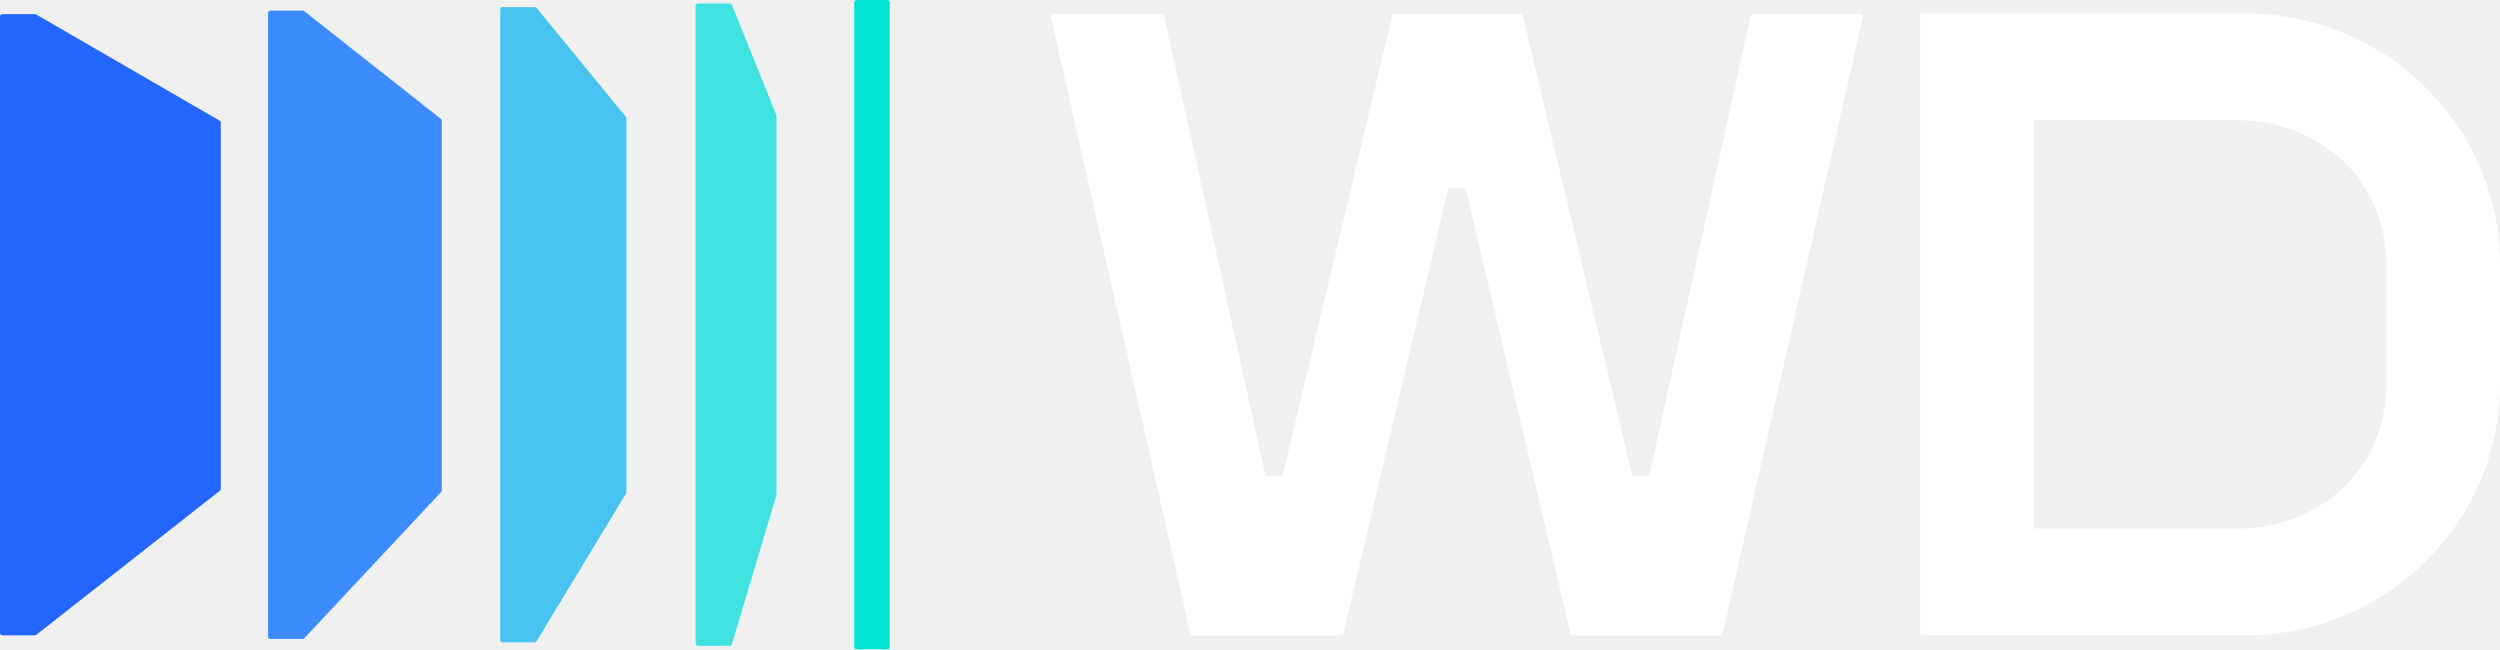
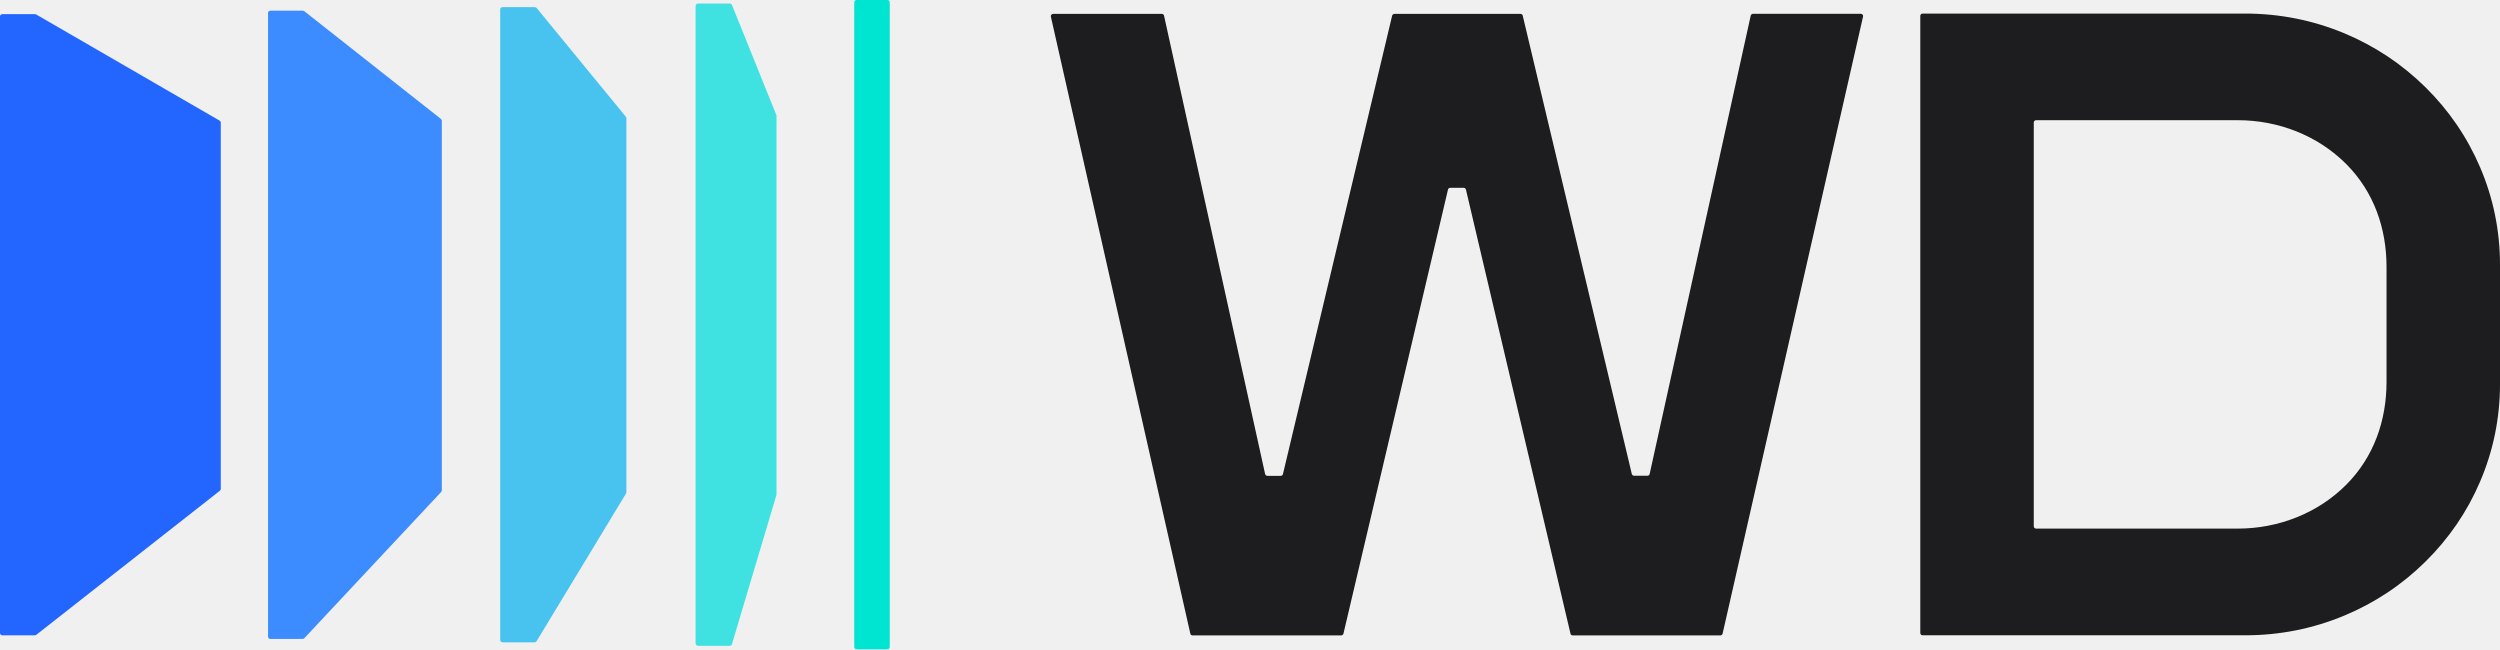
<svg xmlns="http://www.w3.org/2000/svg" width="77" height="20" viewBox="0 0 77 20" fill="none">
  <g clip-path="url(#clip0_86_184)">
    <path d="M27.328 0H26.387C26.345 0 26.311 0.034 26.311 0.075V19.925C26.311 19.966 26.345 20 26.387 20H27.328C27.37 20 27.404 19.966 27.404 19.925V0.075C27.404 0.034 27.37 0 27.328 0Z" fill="#00E5D1" />
    <path d="M6.765 3.716L1.111 0.444C1.111 0.444 1.088 0.436 1.073 0.436H0.073C0.032 0.436 0 0.467 0 0.505V19.498C0 19.536 0.032 19.568 0.073 19.568H1.07C1.088 19.568 1.103 19.562 1.117 19.553L6.774 15.113C6.791 15.099 6.8 15.082 6.8 15.062V3.777C6.8 3.754 6.785 3.731 6.765 3.719V3.716Z" fill="#2266FF" />
    <path d="M9.37 0.343C9.37 0.343 9.341 0.329 9.326 0.329H8.329C8.288 0.329 8.256 0.36 8.256 0.398V19.611C8.256 19.648 8.288 19.68 8.329 19.68H9.32C9.341 19.68 9.358 19.671 9.373 19.657L13.588 15.153C13.588 15.153 13.608 15.125 13.608 15.107V3.719C13.608 3.699 13.599 3.679 13.582 3.664L9.37 0.343Z" fill="#3C8CFF" />
    <path d="M16.523 0.239C16.523 0.239 16.491 0.219 16.471 0.219H15.479C15.438 0.219 15.406 0.25 15.406 0.288V19.714C15.406 19.752 15.438 19.783 15.479 19.783H16.465C16.488 19.783 16.509 19.772 16.523 19.755L19.279 15.205C19.279 15.205 19.293 15.179 19.293 15.165V3.641C19.293 3.624 19.285 3.606 19.273 3.592L16.523 0.239Z" fill="#48C3F0" />
    <path d="M22.541 0.144C22.526 0.124 22.503 0.109 22.48 0.109H21.5C21.459 0.109 21.424 0.144 21.424 0.184V19.815C21.424 19.856 21.459 19.89 21.5 19.89H22.474C22.503 19.89 22.529 19.873 22.541 19.85L23.91 15.26C23.91 15.26 23.916 15.24 23.916 15.231V3.563C23.916 3.563 23.913 3.537 23.904 3.526L22.541 0.144Z" fill="#40E1E1" />
-     <path d="M36.663 19.52L32.367 0.514C32.358 0.468 32.39 0.428 32.437 0.428H35.783C35.818 0.428 35.847 0.451 35.853 0.485L38.965 14.598C38.971 14.63 39.003 14.656 39.035 14.656H39.445C39.48 14.656 39.509 14.633 39.515 14.601L42.878 0.482C42.887 0.451 42.916 0.428 42.948 0.428H46.83C46.865 0.428 46.894 0.451 46.9 0.482L50.26 14.598C50.269 14.63 50.298 14.653 50.331 14.653H50.74C50.775 14.653 50.804 14.63 50.81 14.595L53.922 0.482C53.928 0.451 53.96 0.425 53.992 0.425H57.312C57.359 0.425 57.394 0.468 57.382 0.511L53.056 19.517C53.048 19.548 53.018 19.571 52.986 19.571H48.441C48.406 19.571 48.377 19.548 48.371 19.517L45.151 5.839C45.142 5.808 45.113 5.784 45.081 5.784H44.668C44.633 5.784 44.604 5.808 44.598 5.839L41.378 19.517C41.369 19.548 41.34 19.571 41.308 19.571H36.733C36.698 19.571 36.669 19.548 36.663 19.517V19.52Z" fill="white" />
-     <path d="M77 11.829V8.153C77 7.11 76.793 6.095 76.383 5.143C75.988 4.221 75.421 3.393 74.701 2.684C73.982 1.975 73.142 1.416 72.207 1.026C71.238 0.623 70.212 0.418 69.153 0.418H59.218C59.177 0.418 59.145 0.45 59.145 0.49V19.495C59.145 19.536 59.177 19.567 59.218 19.567H69.153C70.212 19.567 71.241 19.363 72.207 18.959C73.142 18.57 73.982 18.011 74.701 17.301C75.421 16.592 75.988 15.765 76.383 14.842C76.793 13.888 77 12.876 77 11.832V11.829ZM73.505 11.763C73.505 12.954 73.113 14.075 72.268 14.926C71.391 15.808 70.174 16.281 68.922 16.281H62.713C62.672 16.281 62.64 16.249 62.64 16.209V3.774C62.64 3.734 62.672 3.702 62.713 3.702H68.922C70.174 3.702 71.391 4.175 72.268 5.057C73.113 5.907 73.505 7.026 73.505 8.22V11.766V11.763Z" fill="white" />
+     <path d="M36.663 19.52L32.367 0.514C32.358 0.468 32.39 0.428 32.437 0.428H35.783C35.818 0.428 35.847 0.451 35.853 0.485L38.965 14.598C38.971 14.63 39.003 14.656 39.035 14.656H39.445C39.48 14.656 39.509 14.633 39.515 14.601L42.878 0.482C42.887 0.451 42.916 0.428 42.948 0.428H46.83C46.865 0.428 46.894 0.451 46.9 0.482L50.26 14.598C50.269 14.63 50.298 14.653 50.331 14.653H50.74C50.775 14.653 50.804 14.63 50.81 14.595L53.922 0.482C53.928 0.451 53.96 0.425 53.992 0.425H57.312C57.359 0.425 57.394 0.468 57.382 0.511L53.056 19.517C53.048 19.548 53.018 19.571 52.986 19.571H48.441C48.406 19.571 48.377 19.548 48.371 19.517L45.151 5.839C45.142 5.808 45.113 5.784 45.081 5.784H44.668C44.633 5.784 44.604 5.808 44.598 5.839L41.378 19.517C41.369 19.548 41.34 19.571 41.308 19.571H36.733C36.698 19.571 36.669 19.548 36.663 19.517V19.52Z" fill="#1d1d1f" />
+     <path d="M77 11.829V8.153C77 7.11 76.793 6.095 76.383 5.143C75.988 4.221 75.421 3.393 74.701 2.684C73.982 1.975 73.142 1.416 72.207 1.026C71.238 0.623 70.212 0.418 69.153 0.418H59.218C59.177 0.418 59.145 0.45 59.145 0.49V19.495C59.145 19.536 59.177 19.567 59.218 19.567H69.153C70.212 19.567 71.241 19.363 72.207 18.959C73.142 18.57 73.982 18.011 74.701 17.301C75.421 16.592 75.988 15.765 76.383 14.842C76.793 13.888 77 12.876 77 11.832V11.829ZM73.505 11.763C73.505 12.954 73.113 14.075 72.268 14.926C71.391 15.808 70.174 16.281 68.922 16.281H62.713C62.672 16.281 62.64 16.249 62.64 16.209V3.774C62.64 3.734 62.672 3.702 62.713 3.702H68.922C70.174 3.702 71.391 4.175 72.268 5.057C73.113 5.907 73.505 7.026 73.505 8.22V11.766V11.763Z" fill="#1d1d1f" />
  </g>
  <defs>
    <clipPath id="clip0_86_184">
-       <rect width="77" height="20" fill="white" />
+       <rect width="77" height="20" fill="#1d1d1f" />
    </clipPath>
  </defs>
</svg>
